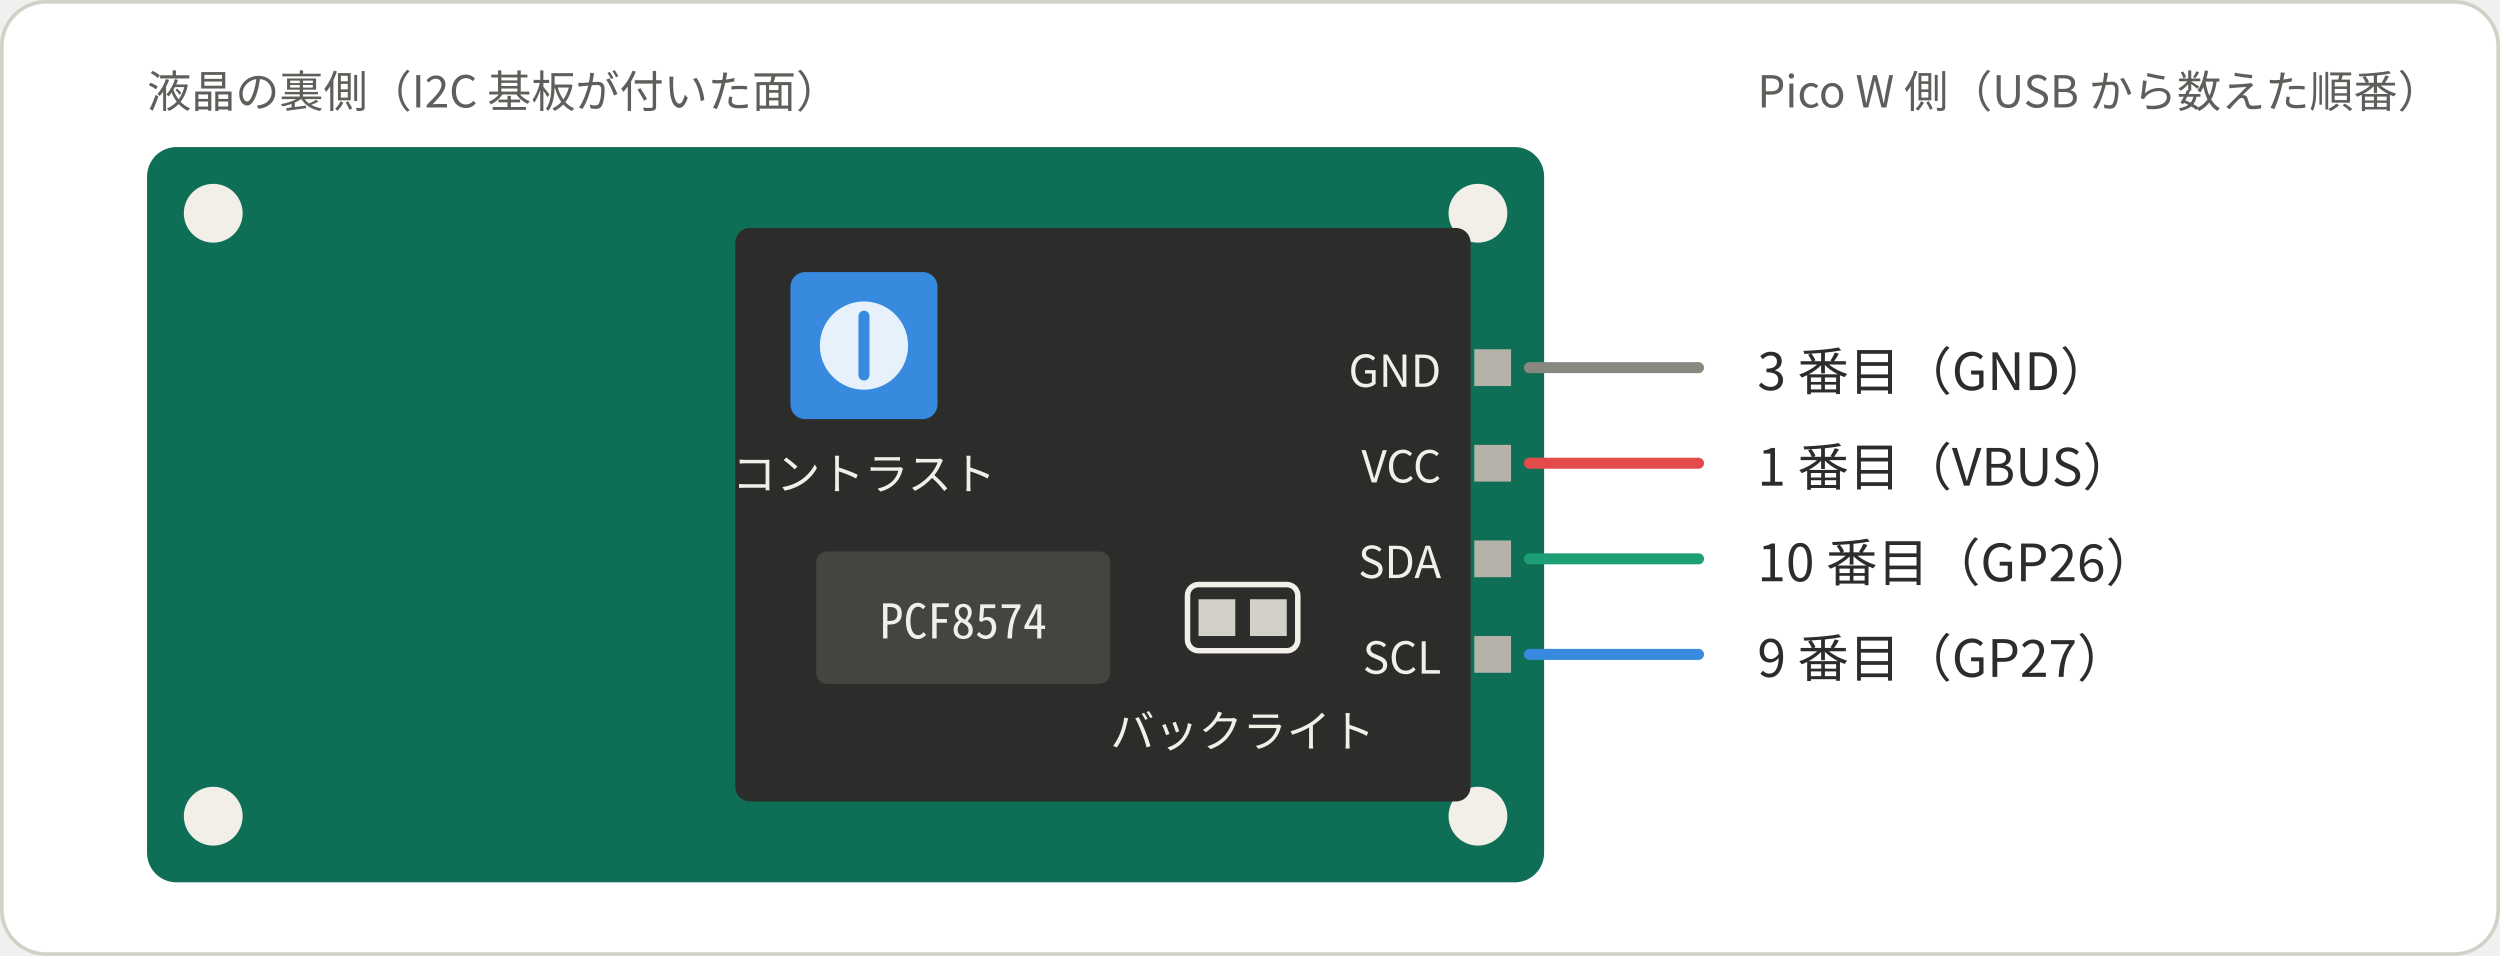
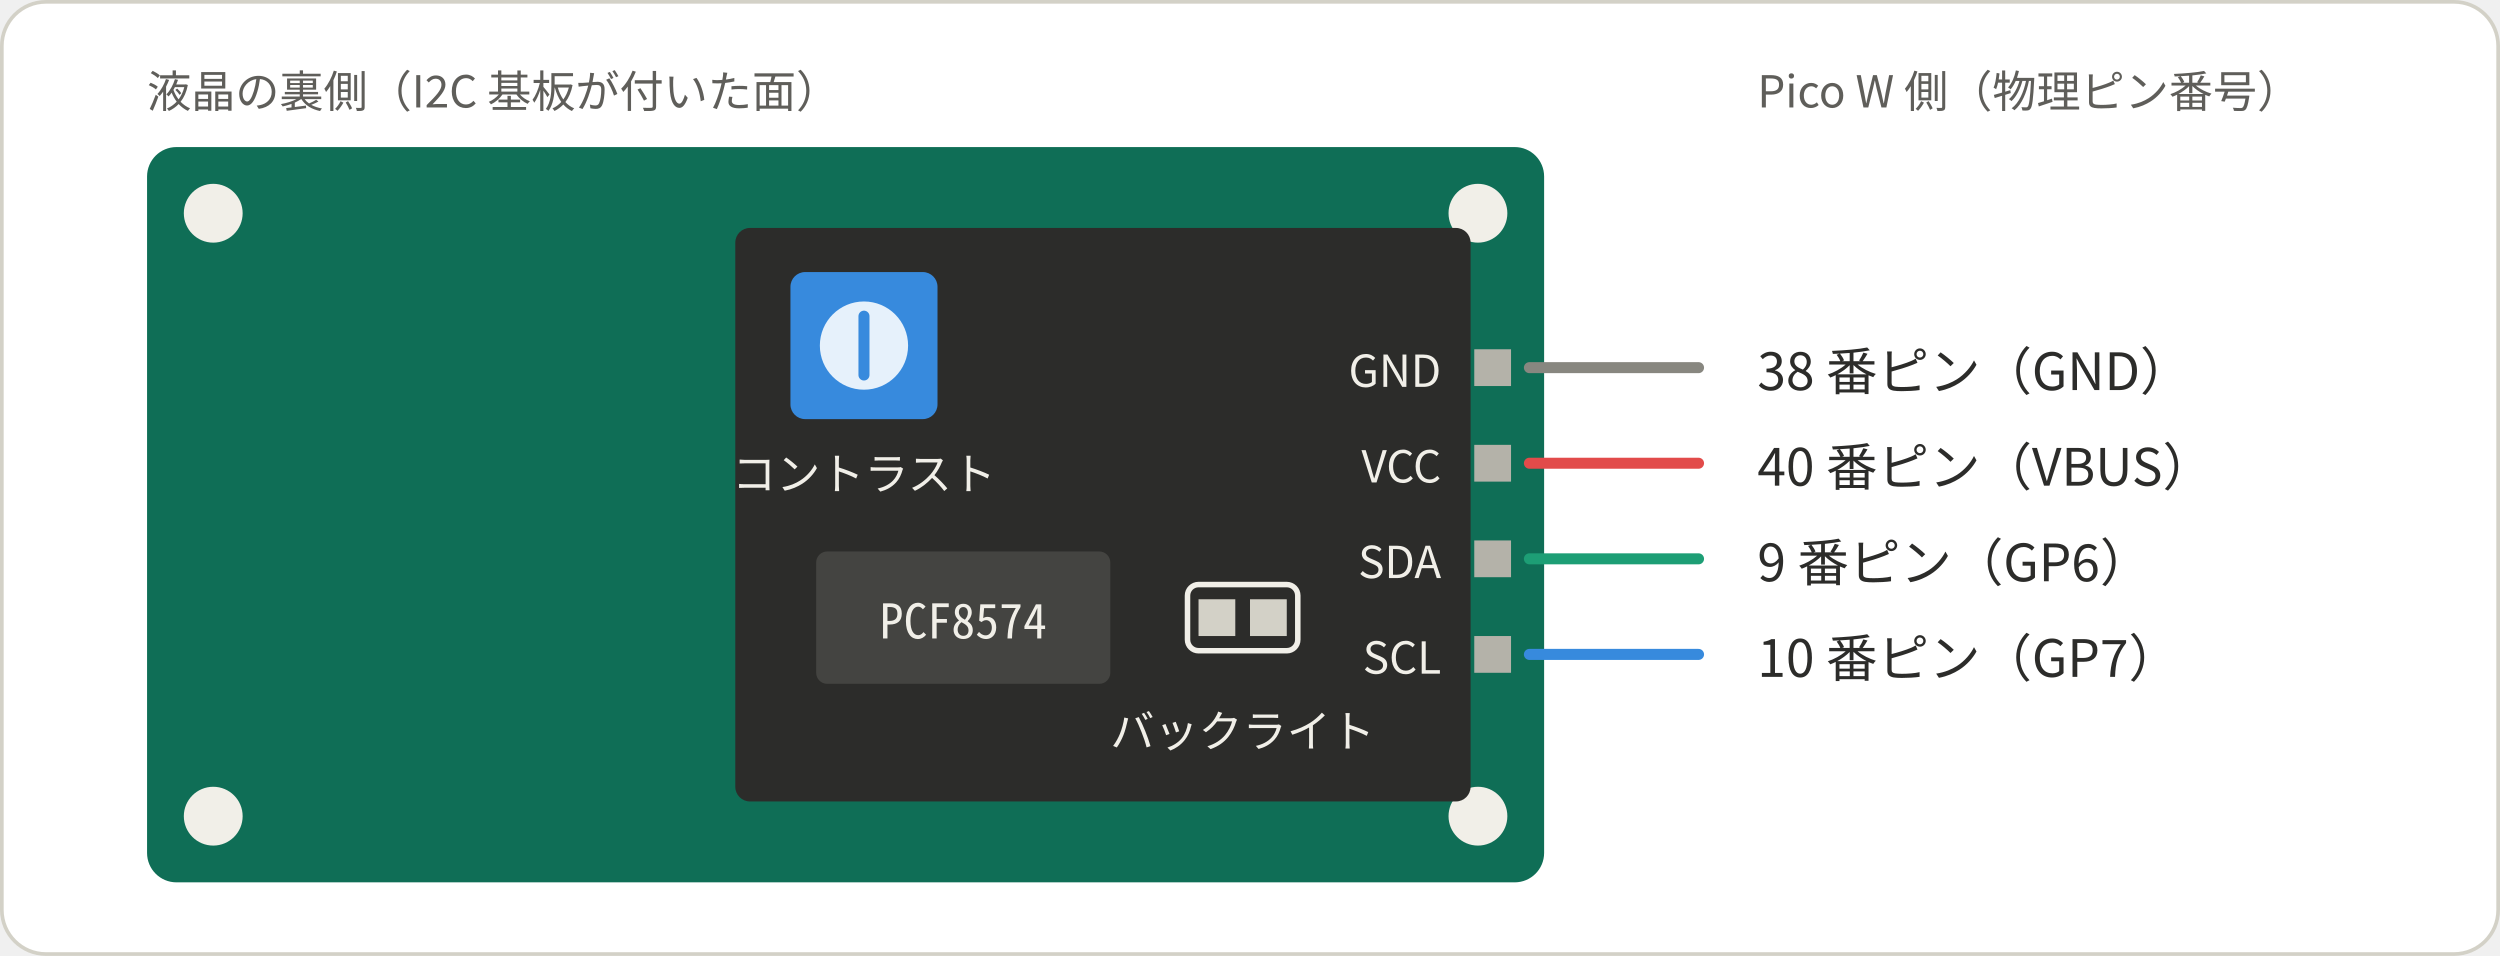
<svg xmlns="http://www.w3.org/2000/svg" width="680" height="260" viewBox="0 0 680 260" role="img">
  <style>text{font-family:'Hiragino Sans','Hiragino Kaku Gothic ProN','Noto Sans JP','Noto Sans CJK JP','Yu Gothic','Meiryo',sans-serif;fill:#2C2C2A}.t{font-size:14px}.ts{font-size:12px;fill:#5F5E5A}.th{font-size:14px;font-weight:600}.mono{font-family:'SFMono-Regular',Menlo,Consolas,'Noto Sans Mono CJK JP',monospace;font-size:13px}.c{dominant-baseline:central}.m{text-anchor:middle}.e{text-anchor:end}</style>
  <rect x="0.5" y="0.5" width="679" height="259" rx="12" fill="#FFFFFF" stroke="#D3D1C7" />
  <text class="ts c" x="40" y="24">液晶の裏側（I2C 基板が付いた面）</text>
-   <text class="ts c" x="478" y="24">Pico W 側（USB から数えた順番）</text>
+   <text class="ts c" x="478" y="24">Pico W 側（物理ピン番号）</text>
  <rect x="40" y="40" width="380" height="200" rx="8" fill="#0F6E56" />
  <circle cx="58" cy="58" r="8" fill="#F1EFE8" />
  <circle cx="58" cy="222" r="8" fill="#F1EFE8" />
  <circle cx="402" cy="58" r="8" fill="#F1EFE8" />
  <circle cx="402" cy="222" r="8" fill="#F1EFE8" />
  <rect x="200" y="62" width="200" height="156" rx="4" fill="#2C2C2A" />
  <rect x="215" y="74" width="40" height="40" rx="4" fill="#378ADD" />
  <circle cx="235" cy="94" r="12" fill="#E6F1FB" />
  <line x1="235" y1="86" x2="235" y2="102" stroke="#378ADD" stroke-width="3" stroke-linecap="round" />
  <text class="ts m c" x="235" y="128" style="fill:#F1EFE8">コントラスト</text>
  <rect x="222" y="150" width="80" height="36" rx="3" fill="#444441" />
  <text class="mono m c" x="262" y="168" style="fill:#F1EFE8">PCF8574</text>
  <rect x="326" y="163" width="10" height="10" fill="#D3D1C7" />
  <rect x="340" y="163" width="10" height="10" fill="#D3D1C7" />
  <rect x="323" y="159" width="30" height="18" rx="3" fill="none" stroke="#F1EFE8" stroke-width="1.5" />
  <text class="ts m c" x="338" y="198" style="fill:#F1EFE8">バックライト</text>
  <rect x="401" y="95" width="10" height="10" fill="#B4B2A9" />
  <text class="ts e c" x="392" y="100" style="fill:#F1EFE8">GND</text>
  <line x1="416" y1="100" x2="462" y2="100" stroke="#888780" stroke-width="3" stroke-linecap="round" />
-   <text class="t c" x="478" y="100">3 番目（GND）</text>
+   <text class="t c" x="478" y="100">38 番ピン（GND）</text>
  <rect x="401" y="121" width="10" height="10" fill="#B4B2A9" />
  <text class="ts e c" x="392" y="126" style="fill:#F1EFE8">VCC</text>
  <line x1="416" y1="126" x2="462" y2="126" stroke="#E24B4A" stroke-width="3" stroke-linecap="round" />
-   <text class="t c" x="478" y="126">1 番目（VBUS）</text>
+   <text class="t c" x="478" y="126">40 番ピン（VBUS）</text>
  <rect x="401" y="147" width="10" height="10" fill="#B4B2A9" />
  <text class="ts e c" x="392" y="152" style="fill:#F1EFE8">SDA</text>
  <line x1="416" y1="152" x2="462" y2="152" stroke="#1D9E75" stroke-width="3" stroke-linecap="round" />
-   <text class="t c" x="478" y="152">10 番目（GP26）</text>
+   <text class="t c" x="478" y="152">9 番ピン（GP6）</text>
  <rect x="401" y="173" width="10" height="10" fill="#B4B2A9" />
  <text class="ts e c" x="392" y="178" style="fill:#F1EFE8">SCL</text>
  <line x1="416" y1="178" x2="462" y2="178" stroke="#378ADD" stroke-width="3" stroke-linecap="round" />
-   <text class="t c" x="478" y="178">9 番目（GP27）</text>
+   <text class="t c" x="478" y="178">10 番ピン（GP7）</text>
</svg>
